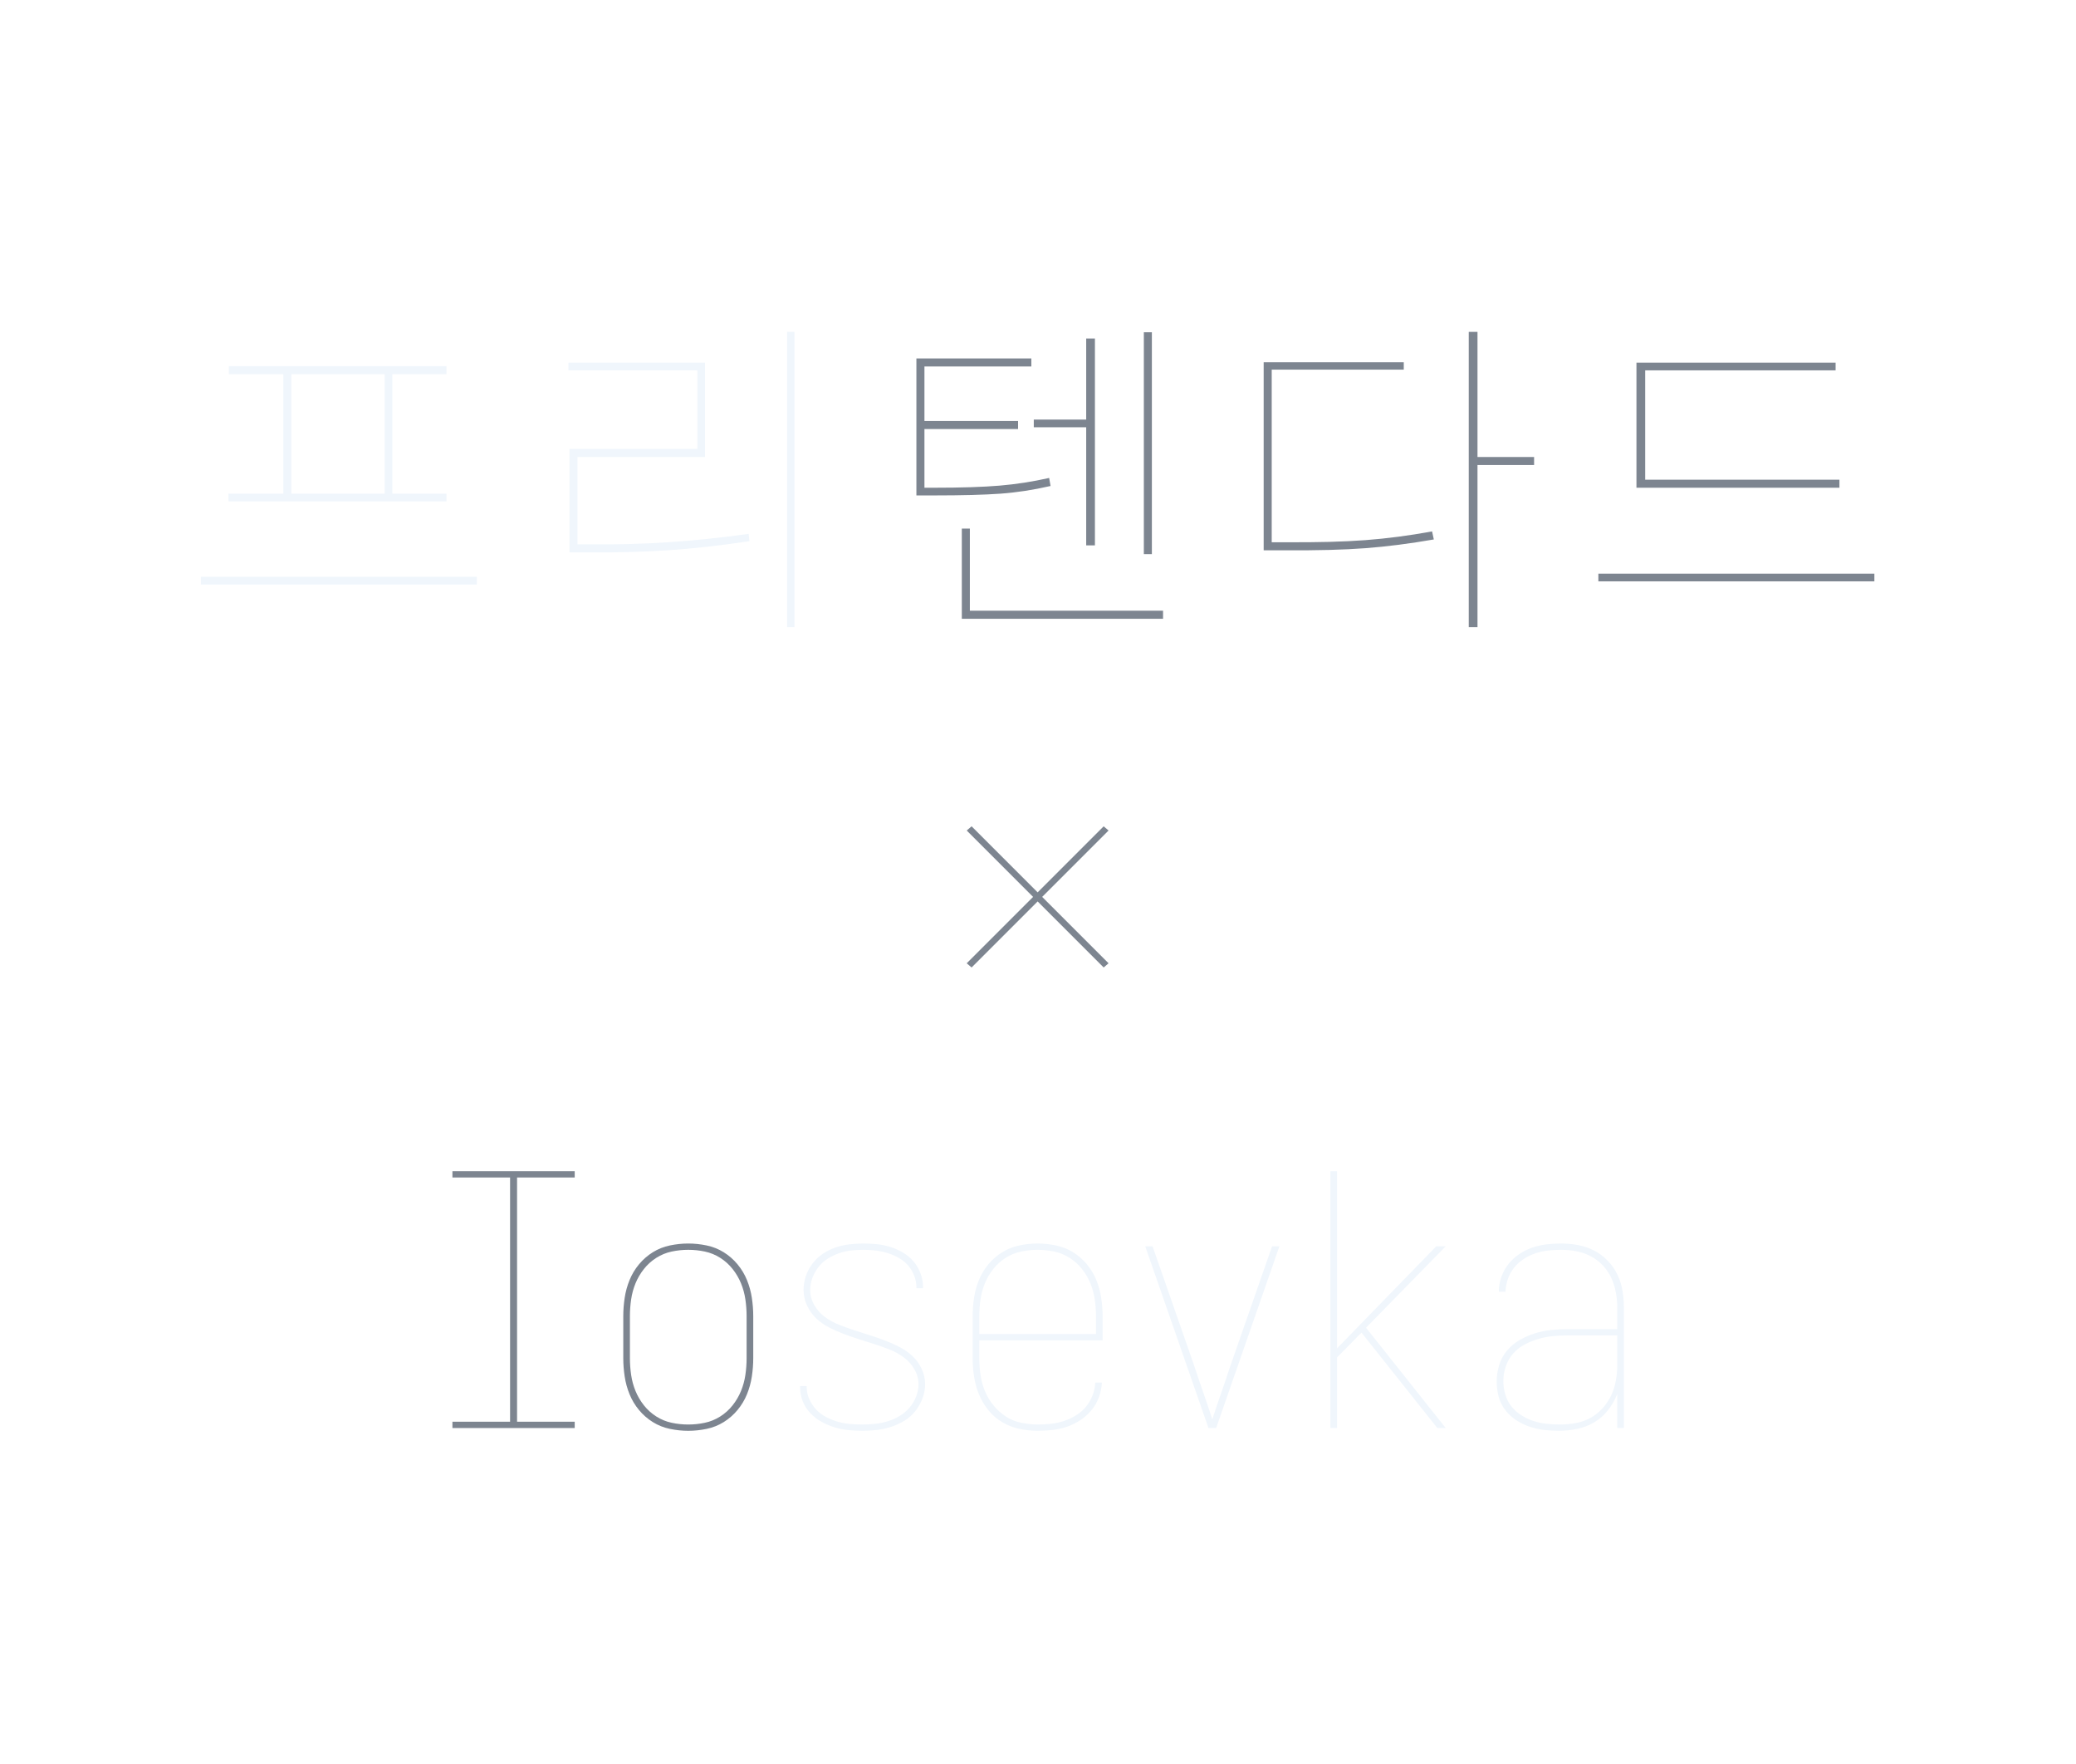
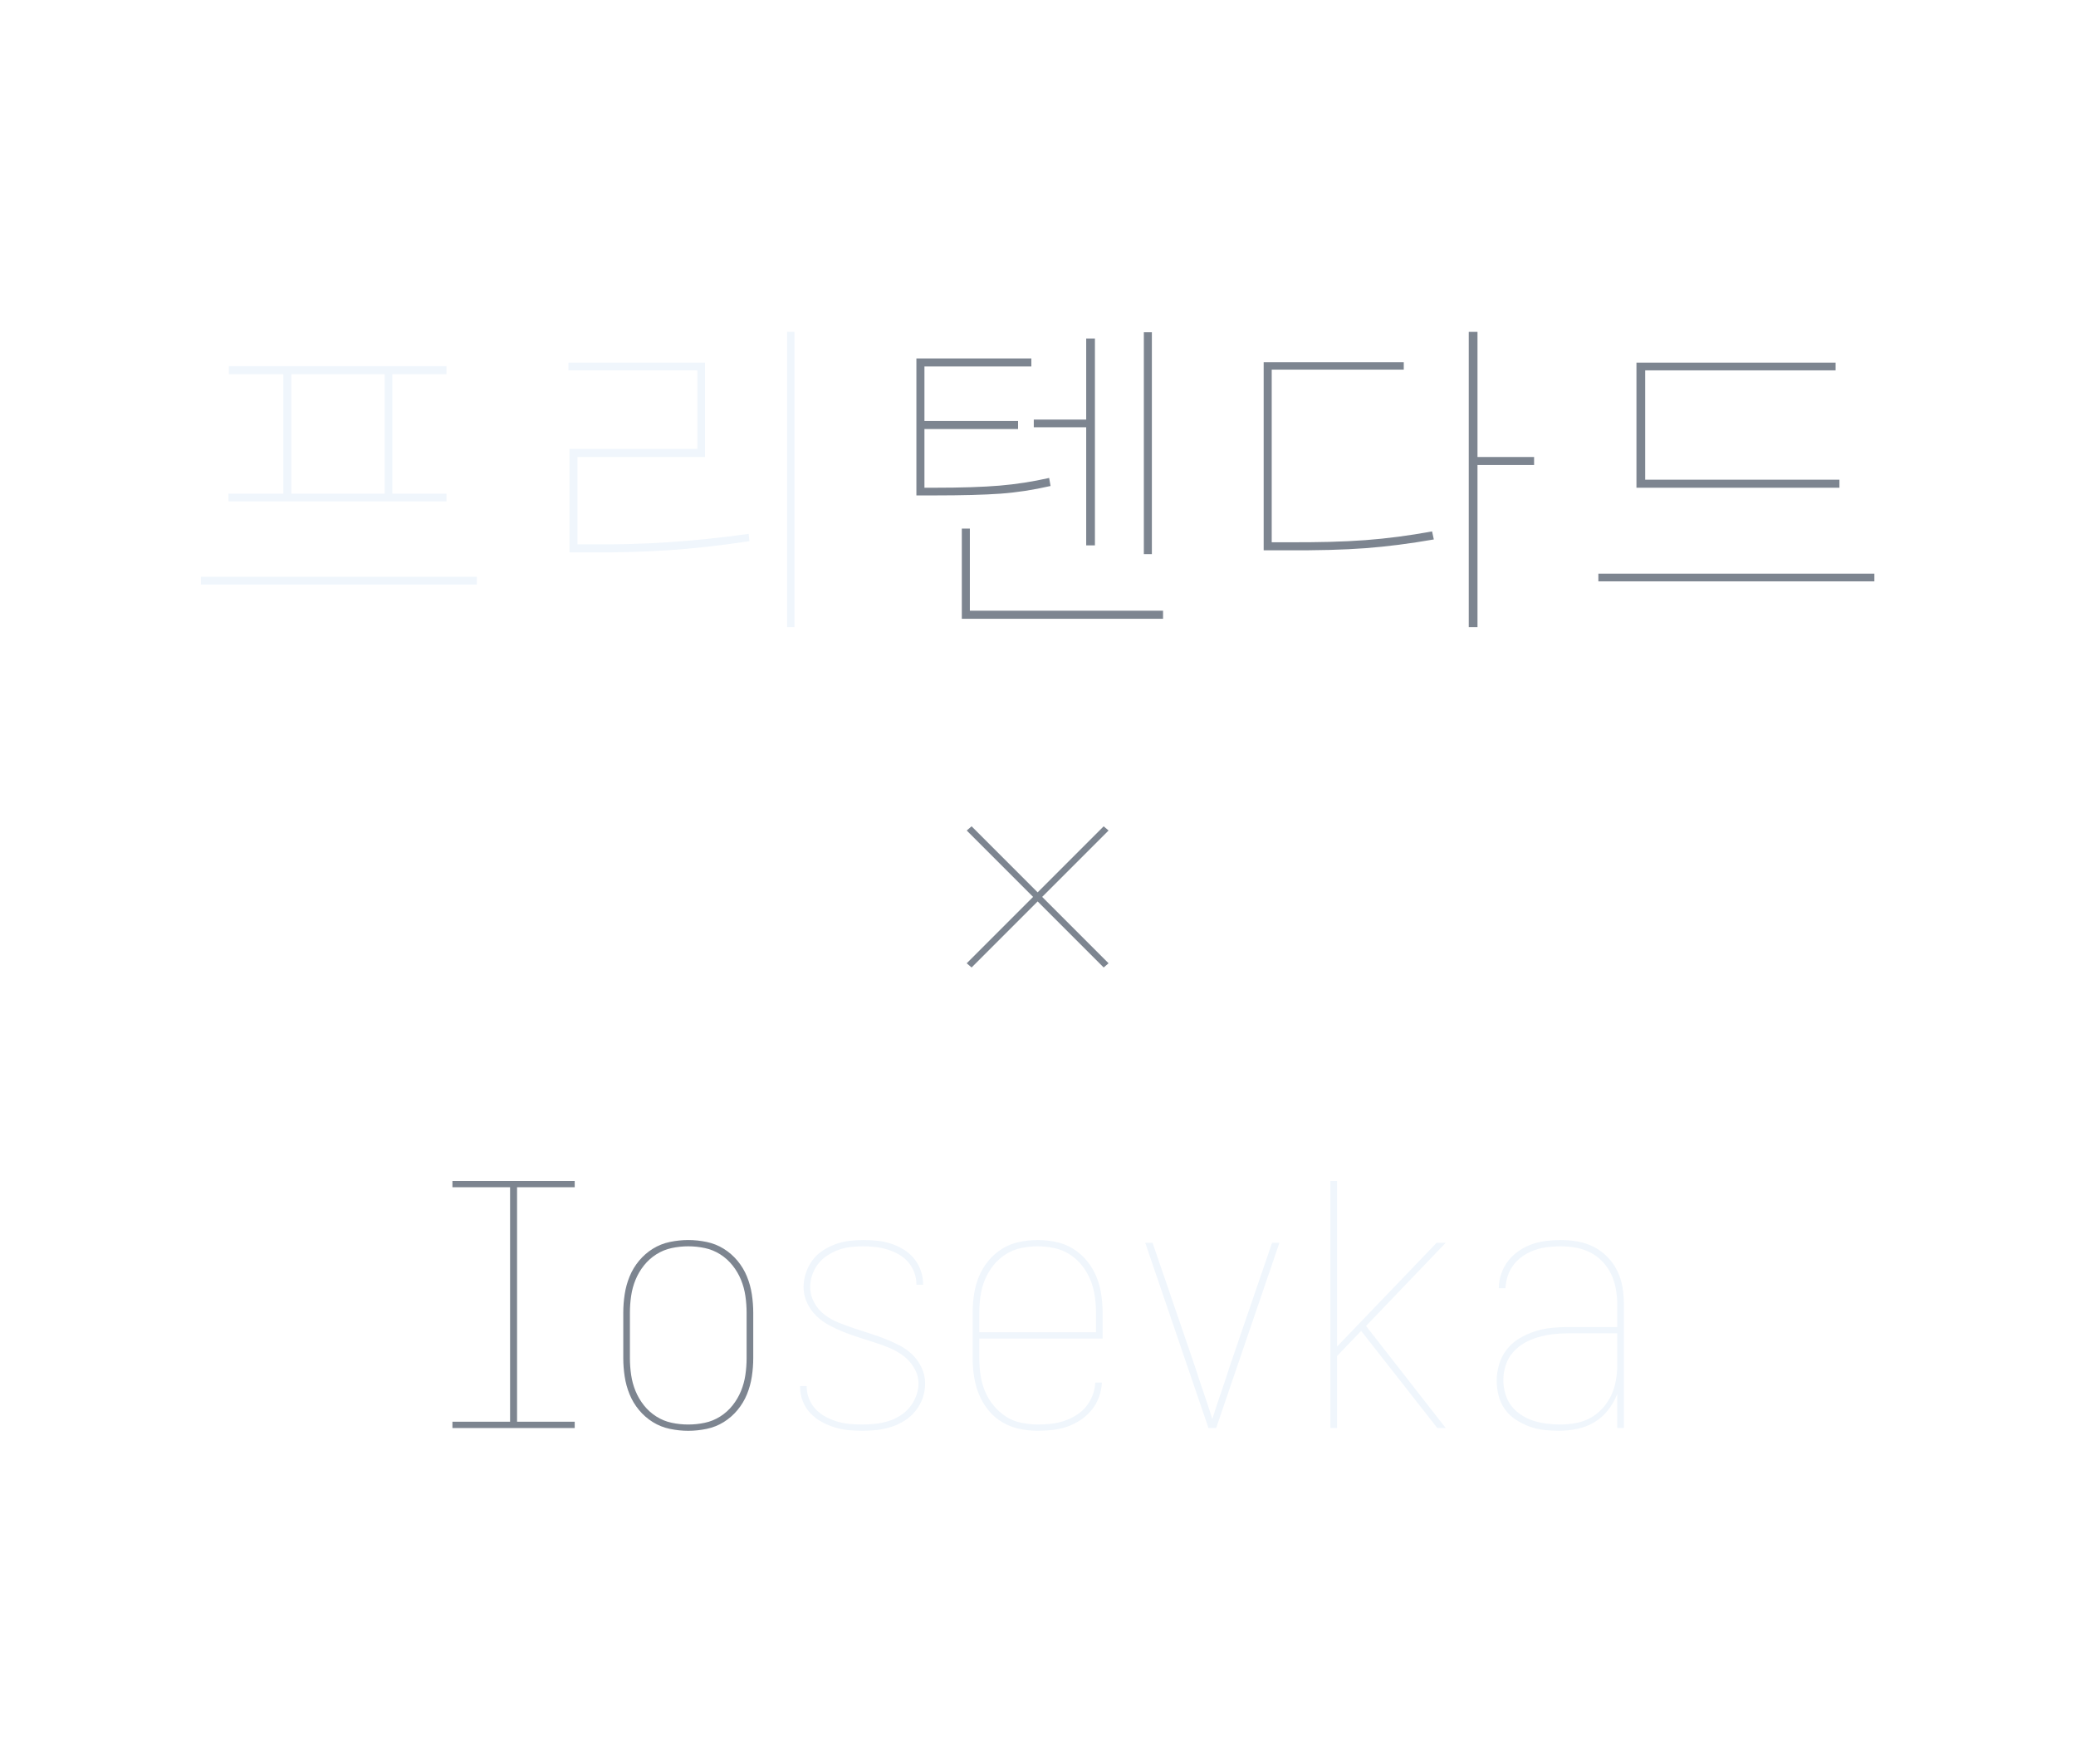
<svg xmlns="http://www.w3.org/2000/svg" width="1129" height="959" viewBox="0 0 1129 959" role="img" aria-label="Presevka — 프리텐다드 × Iosevka">
  <g transform="translate(89.3 328.1) scale(0.19 -0.19)">
    <path fill="#f0f6fc" d="M895.0 54H105.0V76H895.0ZM808.0 656H185.0V679H808.0ZM808.0 292H184.0V314H808.0ZM364.0 310H341.0V659H364.0ZM653.0 310H631.0V659H653.0ZM1804.0 -68H1783.0V777H1804.0ZM1673.0 199 1675.0 178Q1548.0 159 1441.5 152.0Q1335.0 145 1227.0 146H1160.0V169H1227.0Q1337.0 168 1443.5 175.0Q1550.0 182 1673.0 199ZM1548.0 419H1183.0V158H1160.0V442H1526.0V667H1157.0V689H1548.0Z" />
    <path fill="#7d8590" d="M2655.0 504H2489.0V526H2655.0ZM2827.0 141H2804.0V776H2827.0ZM2664.0 166H2639.0V758H2664.0ZM2859.0 -44H2283.0V-21H2859.0ZM2306.0 -25H2283.0V214H2306.0ZM2533.0 359 2537.0 336Q2463.0 319 2393.5 314.0Q2324.0 309 2203.0 309H2153.0V331H2203.0Q2320.0 331 2391.0 337.0Q2462.0 343 2533.0 359ZM2482.0 678H2176.0V318H2153.0V701H2482.0ZM2444.0 499H2165.0V522H2444.0ZM3759.0 -68H3734.0V777H3759.0ZM3921.0 396H3751.0V419H3921.0ZM3629.0 206 3634.0 183Q3531.0 165 3438.5 158.0Q3346.0 151 3209.0 152H3147.0V175H3209.0Q3345.0 174 3438.0 181.0Q3531.0 188 3629.0 206ZM3548.0 669H3170.0V169H3147.0V690H3548.0ZM4795.0 331H4214.0V354H4795.0ZM4895.0 63H4105.0V85H4895.0ZM4784.0 667H4239.0V341H4214.0V689H4784.0Z" />
  </g>
  <g transform="translate(89.3 552.3) scale(0.19 -0.19)">
    <path fill="#7d8590" d="M2311.0 138 2297.0 150 2487.0 340 2297.0 530 2311.0 542 2500.0 353 2689.0 542 2703.0 530 2513.0 340 2703.0 150 2689.0 138 2500.0 327Z" />
  </g>
  <g transform="translate(89.3 776.5) scale(0.19 -0.19)">
-     <path fill="#7d8590" d="M825.0 0V18H990.0V717H825.0V735H1175.0V717H1010.0V18H1175.0V0ZM1500.0 -8Q1474.0 -8 1447.5 -2.5Q1421.0 3 1398.5 17.0Q1376.0 31 1359.0 51.5Q1342.0 72 1332.0 96.5Q1322.0 121 1318.0 147.5Q1314.0 174 1314.0 200V320Q1314.0 346 1318.0 372.5Q1322.0 399 1332.0 423.5Q1342.0 448 1359.0 468.5Q1376.0 489 1398.5 503.0Q1421.0 517 1447.5 522.5Q1474.0 528 1500.0 528Q1526.0 528 1552.5 522.5Q1579.0 517 1601.5 503.0Q1624.0 489 1641.0 468.5Q1658.0 448 1668.0 423.5Q1678.0 399 1682.0 372.5Q1686.0 346 1686.0 320V200Q1686.0 174 1682.0 147.5Q1678.0 121 1668.0 96.5Q1658.0 72 1641.0 51.5Q1624.0 31 1601.5 17.0Q1579.0 3 1552.5 -2.5Q1526.0 -8 1500.0 -8ZM1500.0 10Q1524.0 10 1547.5 15.0Q1571.0 20 1591.5 33.0Q1612.0 46 1627.0 65.0Q1642.0 84 1651.0 106.0Q1660.0 128 1663.5 152.0Q1667.0 176 1667.0 200V320Q1667.0 344 1663.5 368.0Q1660.0 392 1651.0 414.0Q1642.0 436 1627.0 455.0Q1612.0 474 1591.5 487.0Q1571.0 500 1547.5 505.0Q1524.0 510 1500.0 510Q1476.0 510 1452.5 505.0Q1429.0 500 1408.5 487.0Q1388.0 474 1373.0 455.0Q1358.0 436 1349.0 414.0Q1340.0 392 1336.5 368.0Q1333.0 344 1333.0 320V200Q1333.0 176 1336.5 152.0Q1340.0 128 1349.0 106.0Q1358.0 84 1373.0 65.0Q1388.0 46 1408.5 33.0Q1429.0 20 1452.5 15.0Q1476.0 10 1500.0 10Z" />
-     <path fill="#f0f6fc" d="M1820.0 117V120H1839.0V117Q1839.0 99 1846.5 82.5Q1854.0 66 1866.0 53.0Q1878.0 40 1894.5 31.5Q1911.0 23 1928.0 18.0Q1945.0 13 1963.0 11.5Q1981.0 10 1999.0 10Q2017.0 10 2035.5 12.0Q2054.0 14 2071.5 19.5Q2089.0 25 2105.0 34.5Q2121.0 44 2133.0 58.0Q2145.0 72 2152.0 89.5Q2159.0 107 2159.0 125Q2159.0 148 2147.0 168.5Q2135.0 189 2116.5 202.5Q2098.0 216 2076.5 224.5Q2055.0 233 2033.0 240.0Q2011.0 247 1989.0 254.0Q1967.0 261 1945.5 269.0Q1924.0 277 1903.5 287.5Q1883.0 298 1866.5 313.5Q1850.0 329 1840.0 350.5Q1830.0 372 1830.0 395Q1830.0 415 1836.5 434.5Q1843.0 454 1855.5 470.5Q1868.0 487 1885.0 498.5Q1902.0 510 1921.0 516.5Q1940.0 523 1960.5 525.5Q1981.0 528 2001.0 528Q2021.0 528 2040.5 526.0Q2060.0 524 2079.0 518.0Q2098.0 512 2115.5 501.5Q2133.0 491 2145.5 476.0Q2158.0 461 2165.0 442.0Q2172.0 423 2172.0 403V400H2153.0V403Q2153.0 420 2146.5 436.5Q2140.0 453 2128.5 466.0Q2117.0 479 2101.5 487.5Q2086.0 496 2069.5 501.0Q2053.0 506 2035.5 508.0Q2018.0 510 2001.0 510Q1983.0 510 1965.5 508.0Q1948.0 506 1931.0 500.0Q1914.0 494 1899.0 484.5Q1884.0 475 1873.0 461.0Q1862.0 447 1855.5 430.0Q1849.0 413 1849.0 395Q1849.0 372 1861.0 351.5Q1873.0 331 1891.5 317.5Q1910.0 304 1931.5 295.5Q1953.0 287 1974.5 280.0Q1996.0 273 2018.0 266.0Q2040.0 259 2061.5 251.0Q2083.0 243 2103.5 232.5Q2124.0 222 2141.0 206.5Q2158.0 191 2168.0 169.5Q2178.0 148 2178.0 125Q2178.0 105 2170.5 85.0Q2163.0 65 2150.0 48.5Q2137.0 32 2119.0 21.0Q2101.0 10 2081.0 3.5Q2061.0 -3 2040.5 -5.5Q2020.0 -8 1999.0 -8Q1979.0 -8 1958.5 -6.0Q1938.0 -4 1918.5 2.0Q1899.0 8 1881.0 18.0Q1863.0 28 1849.0 43.0Q1835.0 58 1827.5 77.0Q1820.0 96 1820.0 117ZM2501.0 -8Q2474.0 -8 2448.0 -2.5Q2422.0 3 2399.0 16.5Q2376.0 30 2359.0 51.0Q2342.0 72 2332.0 96.5Q2322.0 121 2318.0 147.5Q2314.0 174 2314.0 200V320Q2314.0 346 2318.0 372.5Q2322.0 399 2332.0 423.5Q2342.0 448 2359.0 468.5Q2376.0 489 2398.5 503.0Q2421.0 517 2447.5 522.5Q2474.0 528 2500.0 528Q2526.0 528 2552.5 522.5Q2579.0 517 2601.5 503.0Q2624.0 489 2641.0 468.5Q2658.0 448 2668.0 423.5Q2678.0 399 2682.0 372.5Q2686.0 346 2686.0 320V251H2333.0V200Q2333.0 176 2336.5 152.0Q2340.0 128 2349.0 106.0Q2358.0 84 2373.5 65.0Q2389.0 46 2409.0 33.0Q2429.0 20 2453.0 15.0Q2477.0 10 2501.0 10Q2520.0 10 2538.5 12.0Q2557.0 14 2575.0 20.0Q2593.0 26 2609.5 36.0Q2626.0 46 2638.0 60.5Q2650.0 75 2657.0 93.0Q2664.0 111 2665.0 130H2684.0Q2683.0 109 2675.5 88.5Q2668.0 68 2654.5 51.5Q2641.0 35 2623.0 23.0Q2605.0 11 2585.0 4.0Q2565.0 -3 2543.5 -5.5Q2522.0 -8 2501.0 -8ZM2500.0 510Q2476.0 510 2452.5 505.0Q2429.0 500 2408.5 487.0Q2388.0 474 2373.0 455.0Q2358.0 436 2349.0 414.0Q2340.0 392 2336.5 368.0Q2333.0 344 2333.0 320V269H2667.0V320Q2667.0 344 2663.5 368.0Q2660.0 392 2651.0 414.0Q2642.0 436 2627.0 455.0Q2612.0 474 2591.5 487.0Q2571.0 500 2547.5 505.0Q2524.0 510 2500.0 510ZM2989.0 0 2808.0 520H2829.0L2950.0 173Q2962.0 136 2975.0 99.0Q2988.0 62 3000.0 25Q3012.0 62 3025.0 99.0Q3038.0 136 3050.0 173L3171.0 520H3192.0L3011.0 0ZM3338.0 0V735H3357.0V228L3641.0 520H3668.0L3440.0 287L3668.0 0H3644.0L3427.0 273L3357.0 202V0ZM4178.0 0H4159.0V97Q4149.0 72 4132.5 51.0Q4116.0 30 4093.5 16.5Q4071.0 3 4044.5 -2.5Q4018.0 -8 3992.0 -8Q3970.0 -8 3949.0 -5.5Q3928.0 -3 3907.5 4.0Q3887.0 11 3869.0 23.0Q3851.0 35 3838.0 52.0Q3825.0 69 3819.5 90.0Q3814.0 111 3814.0 133Q3814.0 157 3821.0 180.0Q3828.0 203 3843.5 221.5Q3859.0 240 3880.0 252.0Q3901.0 264 3923.5 271.0Q3946.0 278 3970.0 280.5Q3994.0 283 4018.0 283H4159.0V345Q4159.0 366 4155.0 388.0Q4151.0 410 4142.0 429.5Q4133.0 449 4117.5 465.5Q4102.0 482 4082.5 492.0Q4063.0 502 4041.5 506.0Q4020.0 510 3998.0 510Q3980.0 510 3961.5 508.0Q3943.0 506 3925.0 500.0Q3907.0 494 3891.0 483.5Q3875.0 473 3863.5 458.5Q3852.0 444 3846.0 426.5Q3840.0 409 3839.0 390H3820.0Q3820.0 411 3827.0 431.5Q3834.0 452 3847.0 468.5Q3860.0 485 3877.5 497.0Q3895.0 509 3915.0 516.0Q3935.0 523 3956.0 525.5Q3977.0 528 3998.0 528Q4023.0 528 4047.0 523.5Q4071.0 519 4092.5 508.0Q4114.0 497 4131.5 479.0Q4149.0 461 4159.5 439.0Q4170.0 417 4174.0 393.0Q4178.0 369 4178.0 345ZM4159.0 265H4018.0Q3997.0 265 3975.5 263.0Q3954.0 261 3933.5 255.0Q3913.0 249 3894.0 239.0Q3875.0 229 3861.0 213.0Q3847.0 197 3840.0 176.5Q3833.0 156 3833.0 134Q3833.0 115 3838.5 96.0Q3844.0 77 3856.0 62.0Q3868.0 47 3884.5 36.5Q3901.0 26 3919.5 20.0Q3938.0 14 3957.0 12.0Q3976.0 10 3995.0 10Q4018.0 10 4040.0 14.0Q4062.0 18 4081.5 28.5Q4101.0 39 4116.5 56.0Q4132.0 73 4141.5 93.0Q4151.0 113 4155.0 135.5Q4159.0 158 4159.0 180Z" />
+     <path fill="#7d8590" d="M825.0 0V18H990.0V689H825.0V707H1175.0V689H1010.0V18H1175.0V0ZM1500.0 -8Q1474.0 -8 1447.5 -2.5Q1421.0 3 1398.5 17.0Q1376.0 31 1359.0 51.5Q1342.0 72 1332.0 96.5Q1322.0 121 1318.0 147.5Q1314.0 174 1314.0 200V330Q1314.0 356 1318.0 382.5Q1322.0 409 1332.0 433.5Q1342.0 458 1359.0 478.5Q1376.0 499 1398.5 513.0Q1421.0 527 1447.5 532.5Q1474.0 538 1500.0 538Q1526.0 538 1552.5 532.5Q1579.0 527 1601.5 513.0Q1624.0 499 1641.0 478.5Q1658.0 458 1668.0 433.5Q1678.0 409 1682.0 382.5Q1686.0 356 1686.0 330V200Q1686.0 174 1682.0 147.5Q1678.0 121 1668.0 96.5Q1658.0 72 1641.0 51.5Q1624.0 31 1601.5 17.0Q1579.0 3 1552.5 -2.5Q1526.0 -8 1500.0 -8ZM1500.0 10Q1524.0 10 1547.5 15.0Q1571.0 20 1591.5 33.0Q1612.0 46 1627.0 65.0Q1642.0 84 1651.0 106.0Q1660.0 128 1663.5 152.0Q1667.0 176 1667.0 200V330Q1667.0 354 1663.5 378.0Q1660.0 402 1651.0 424.0Q1642.0 446 1627.0 465.0Q1612.0 484 1591.5 497.0Q1571.0 510 1547.5 515.0Q1524.0 520 1500.0 520Q1476.0 520 1452.5 515.0Q1429.0 510 1408.5 497.0Q1388.0 484 1373.0 465.0Q1358.0 446 1349.0 424.0Q1340.0 402 1336.5 378.0Q1333.0 354 1333.0 330V200Q1333.0 176 1336.5 152.0Q1340.0 128 1349.0 106.0Q1358.0 84 1373.0 65.0Q1388.0 46 1408.5 33.0Q1429.0 20 1452.5 15.0Q1476.0 10 1500.0 10Z" />
+     <path fill="#f0f6fc" d="M1820.0 117V120H1839.0V118Q1839.0 100 1846.0 83.0Q1853.0 66 1865.5 53.0Q1878.0 40 1894.5 31.5Q1911.0 23 1928.0 18.0Q1945.0 13 1963.0 11.5Q1981.0 10 1999.0 10Q2017.0 10 2035.5 12.0Q2054.0 14 2072.0 19.5Q2090.0 25 2106.0 35.0Q2122.0 45 2133.5 59.0Q2145.0 73 2152.0 91.0Q2159.0 109 2159.0 127Q2159.0 150 2147.0 171.0Q2135.0 192 2116.5 206.0Q2098.0 220 2076.5 229.0Q2055.0 238 2033.0 245.0Q2011.0 252 1989.0 259.0Q1967.0 266 1945.5 274.5Q1924.0 283 1903.5 294.0Q1883.0 305 1866.5 321.0Q1850.0 337 1840.0 358.5Q1830.0 380 1830.0 403Q1830.0 423 1836.5 443.0Q1843.0 463 1855.0 479.5Q1867.0 496 1884.5 507.5Q1902.0 519 1921.0 526.0Q1940.0 533 1960.5 535.5Q1981.0 538 2001.0 538Q2021.0 538 2040.5 536.0Q2060.0 534 2079.0 528.0Q2098.0 522 2115.5 511.5Q2133.0 501 2145.5 486.0Q2158.0 471 2165.0 452.0Q2172.0 433 2172.0 413V410H2153.0V412Q2153.0 430 2146.5 446.5Q2140.0 463 2128.5 476.0Q2117.0 489 2101.5 497.5Q2086.0 506 2069.5 511.0Q2053.0 516 2035.5 518.0Q2018.0 520 2001.0 520Q1983.0 520 1965.0 518.0Q1947.0 516 1930.5 510.0Q1914.0 504 1898.5 494.0Q1883.0 484 1872.0 470.0Q1861.0 456 1855.0 438.5Q1849.0 421 1849.0 403Q1849.0 380 1860.5 359.0Q1872.0 338 1890.5 324.0Q1909.0 310 1930.5 301.5Q1952.0 293 1974.0 285.5Q1996.0 278 2018.5 271.0Q2041.0 264 2062.5 255.5Q2084.0 247 2104.5 236.5Q2125.0 226 2141.5 210.0Q2158.0 194 2168.0 172.5Q2178.0 151 2178.0 127Q2178.0 106 2171.0 86.0Q2164.0 66 2151.0 49.5Q2138.0 33 2120.0 21.5Q2102.0 10 2082.0 3.5Q2062.0 -3 2041.0 -5.5Q2020.0 -8 1999.0 -8Q1978.0 -8 1958.0 -6.0Q1938.0 -4 1918.5 2.0Q1899.0 8 1881.0 18.0Q1863.0 28 1849.0 43.0Q1835.0 58 1827.5 77.5Q1820.0 97 1820.0 117ZM2501.0 -8Q2474.0 -8 2448.0 -2.5Q2422.0 3 2399.0 16.5Q2376.0 30 2359.0 51.0Q2342.0 72 2332.0 96.5Q2322.0 121 2318.0 147.5Q2314.0 174 2314.0 200V330Q2314.0 356 2318.0 382.5Q2322.0 409 2332.0 433.5Q2342.0 458 2359.0 478.5Q2376.0 499 2398.5 513.0Q2421.0 527 2447.5 532.5Q2474.0 538 2500.0 538Q2526.0 538 2552.5 532.5Q2579.0 527 2601.5 513.0Q2624.0 499 2641.0 478.5Q2658.0 458 2668.0 433.5Q2678.0 409 2682.0 382.5Q2686.0 356 2686.0 330V256H2333.0V200Q2333.0 176 2336.5 152.0Q2340.0 128 2349.0 106.0Q2358.0 84 2373.5 65.0Q2389.0 46 2409.0 33.0Q2429.0 20 2453.0 15.0Q2477.0 10 2501.0 10Q2520.0 10 2538.5 12.0Q2557.0 14 2575.0 20.0Q2593.0 26 2609.5 36.0Q2626.0 46 2638.0 60.5Q2650.0 75 2657.0 93.0Q2664.0 111 2665.0 130H2684.0Q2683.0 109 2675.5 88.5Q2668.0 68 2654.5 51.5Q2641.0 35 2623.0 23.0Q2605.0 11 2585.0 4.0Q2565.0 -3 2543.5 -5.5Q2522.0 -8 2501.0 -8ZM2500.0 520Q2476.0 520 2452.5 515.0Q2429.0 510 2408.5 497.0Q2388.0 484 2373.0 465.0Q2358.0 446 2349.0 424.0Q2340.0 402 2336.5 378.0Q2333.0 354 2333.0 330V274H2667.0V330Q2667.0 354 2663.5 378.0Q2660.0 402 2651.0 424.0Q2642.0 446 2627.0 465.0Q2612.0 484 2591.5 497.0Q2571.0 510 2547.5 515.0Q2524.0 520 2500.0 520ZM2989.0 0 2808.0 530H2829.0L2950.0 177Q2962.0 139 2975.0 101.5Q2988.0 64 3000.0 26Q3012.0 64 3025.0 101.5Q3038.0 139 3050.0 177L3171.0 530H3192.0L3011.0 0ZM3338.0 0V707H3357.0V233L3642.0 530H3668.0L3440.0 292L3668.0 0H3644.0L3426.0 278L3357.0 206V0ZM4178.0 0H4159.0V97Q4149.0 72 4132.5 51.0Q4116.0 30 4093.5 16.5Q4071.0 3 4044.5 -2.5Q4018.0 -8 3992.0 -8Q3970.0 -8 3948.5 -5.5Q3927.0 -3 3907.0 4.5Q3887.0 12 3868.5 24.0Q3850.0 36 3837.5 53.5Q3825.0 71 3819.5 92.5Q3814.0 114 3814.0 135Q3814.0 159 3821.0 182.5Q3828.0 206 3843.0 225.0Q3858.0 244 3879.0 256.5Q3900.0 269 3923.0 276.5Q3946.0 284 3970.0 286.5Q3994.0 289 4018.0 289H4159.0V355Q4159.0 376 4155.0 398.0Q4151.0 420 4142.0 439.5Q4133.0 459 4117.5 475.5Q4102.0 492 4082.5 502.0Q4063.0 512 4041.5 516.0Q4020.0 520 3998.0 520Q3980.0 520 3961.5 518.0Q3943.0 516 3925.0 510.0Q3907.0 504 3891.0 493.5Q3875.0 483 3863.5 468.5Q3852.0 454 3846.0 436.5Q3840.0 419 3839.0 400H3820.0Q3820.0 421 3827.0 441.5Q3834.0 462 3847.0 478.5Q3860.0 495 3877.5 507.0Q3895.0 519 3915.0 526.0Q3935.0 533 3956.0 535.5Q3977.0 538 3998.0 538Q4023.0 538 4047.0 533.5Q4071.0 529 4092.5 518.0Q4114.0 507 4131.5 489.0Q4149.0 471 4159.5 449.0Q4170.0 427 4174.0 403.0Q4178.0 379 4178.0 355ZM4159.0 271H4018.0Q3996.0 271 3975.0 268.5Q3954.0 266 3933.0 260.0Q3912.0 254 3893.5 243.5Q3875.0 233 3860.5 216.5Q3846.0 200 3839.5 179.0Q3833.0 158 3833.0 137Q3833.0 118 3838.5 98.5Q3844.0 79 3855.5 64.0Q3867.0 49 3883.5 38.0Q3900.0 27 3918.5 21.0Q3937.0 15 3956.5 12.5Q3976.0 10 3995.0 10Q4018.0 10 4040.0 14.0Q4062.0 18 4081.5 28.5Q4101.0 39 4116.5 56.0Q4132.0 73 4141.5 93.0Q4151.0 113 4155.0 135.5Q4159.0 158 4159.0 180Z" />
  </g>
</svg>
